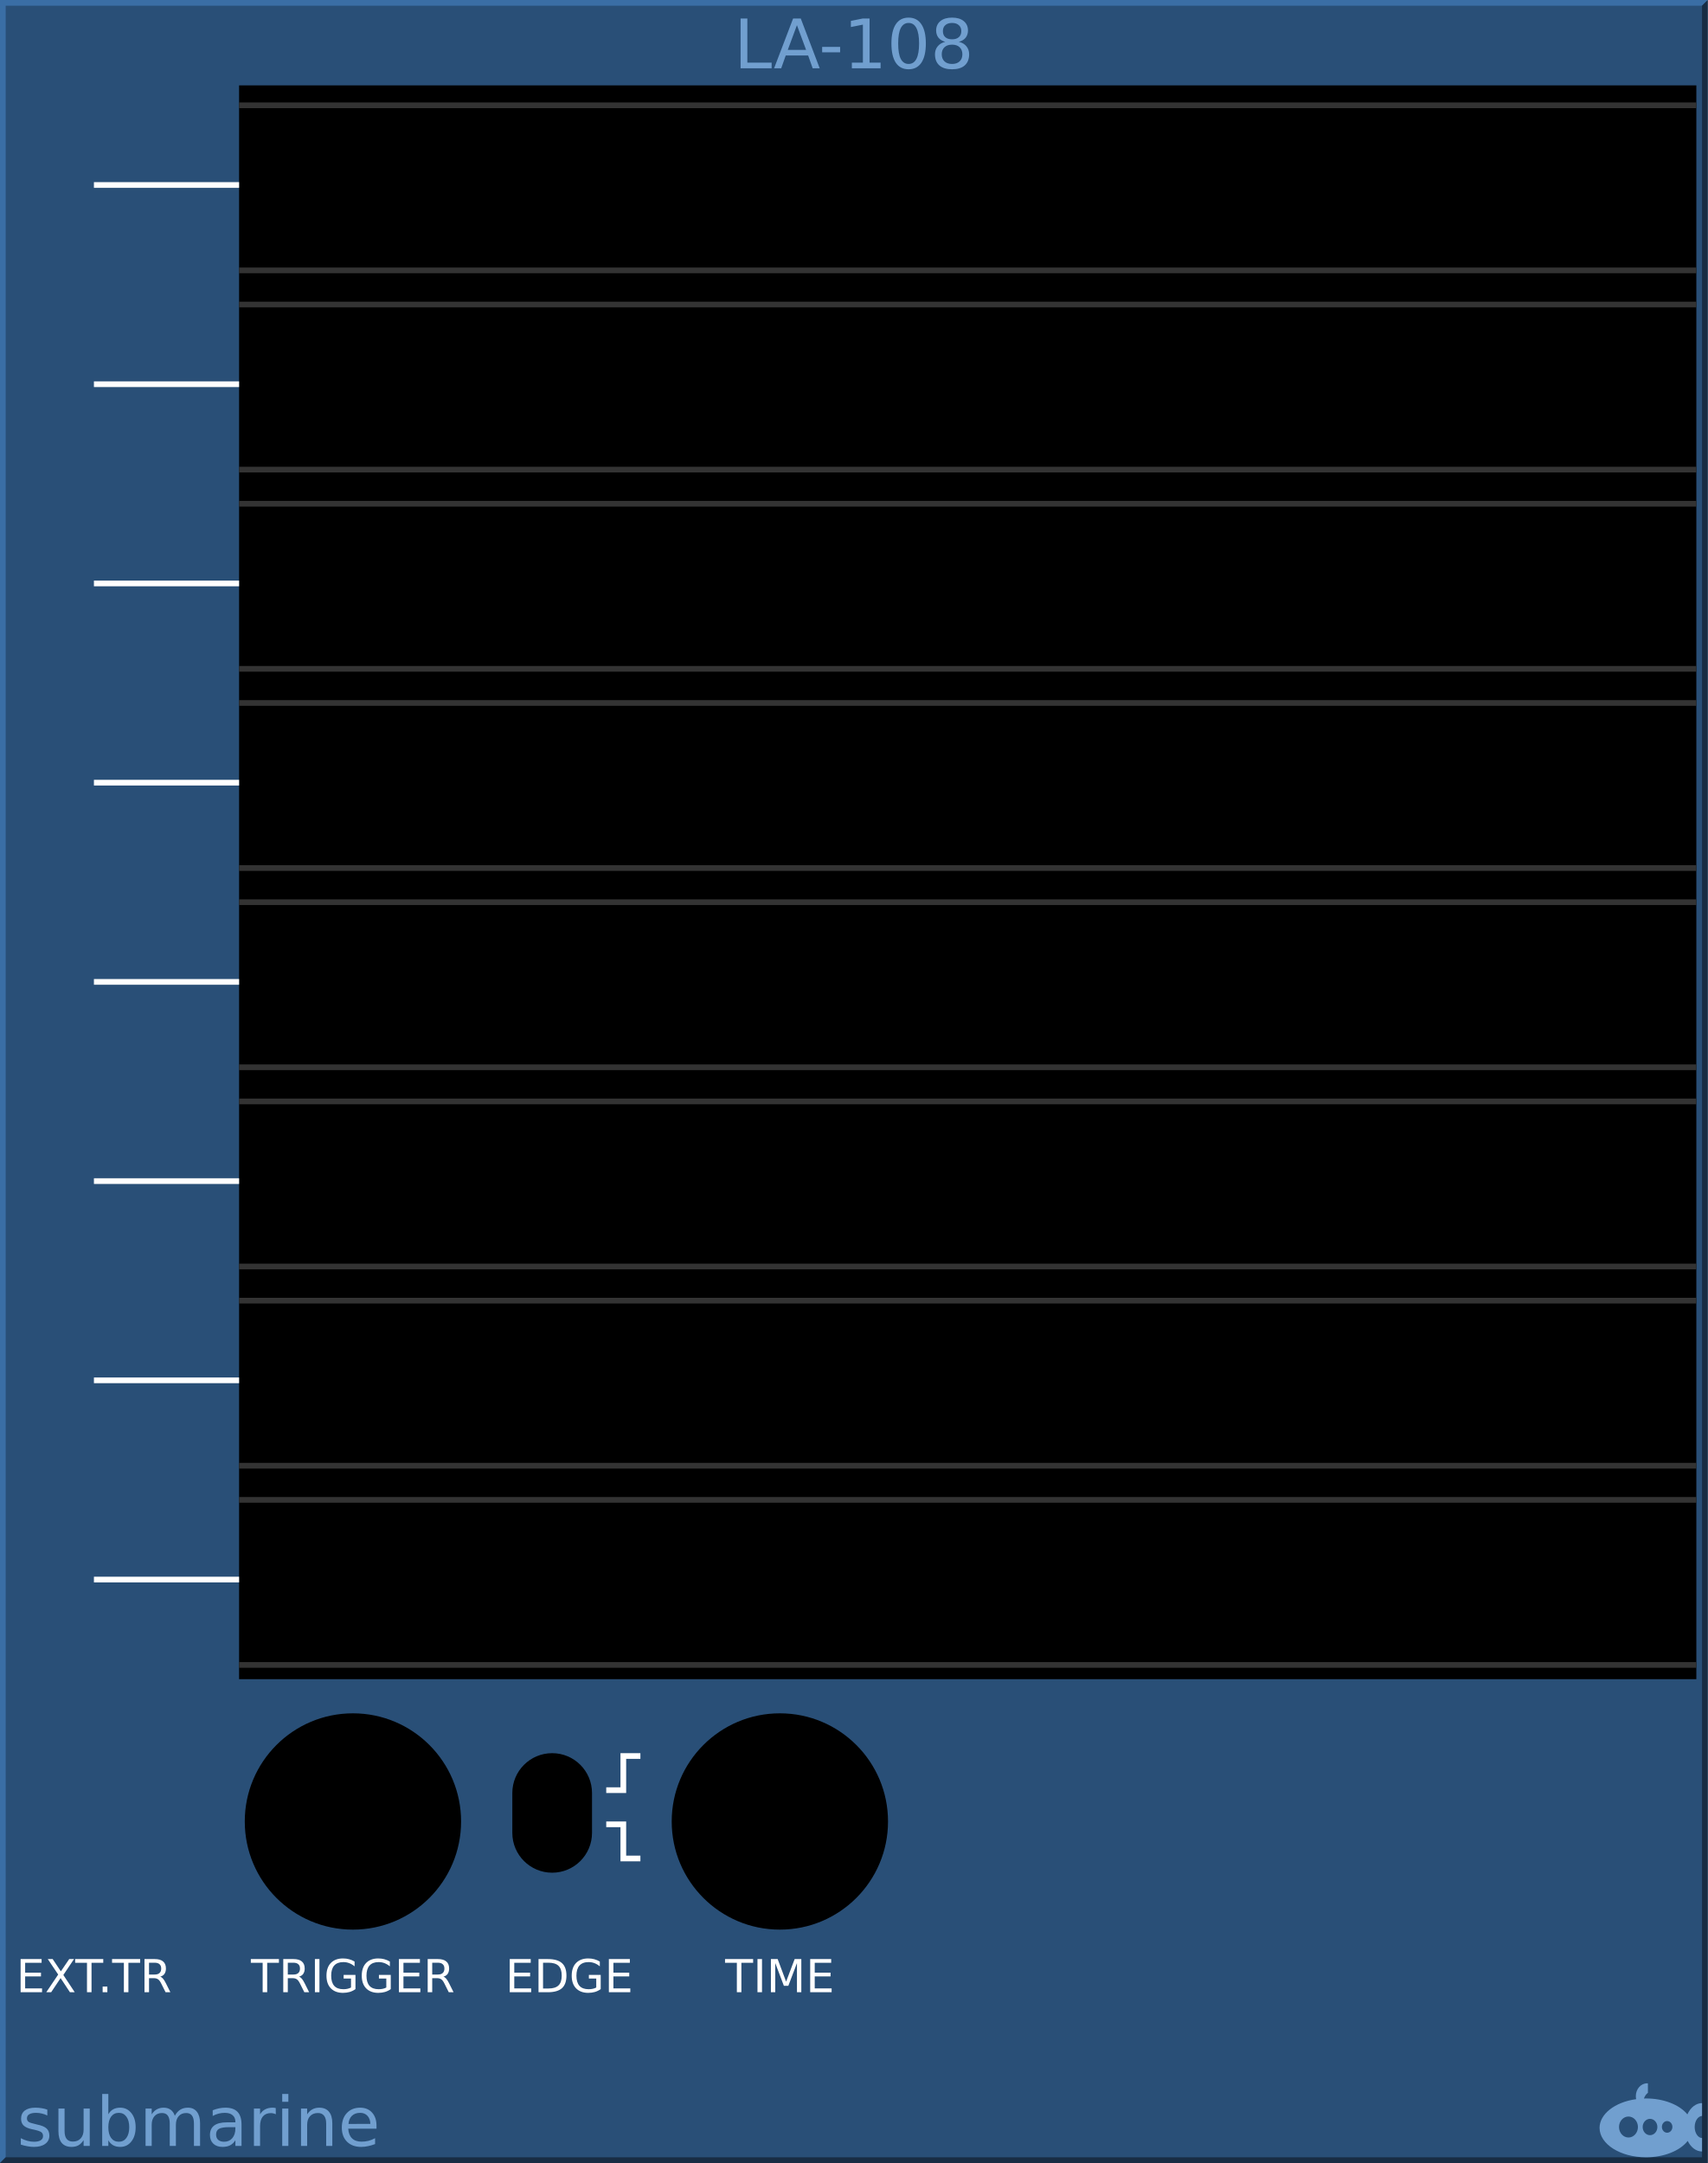
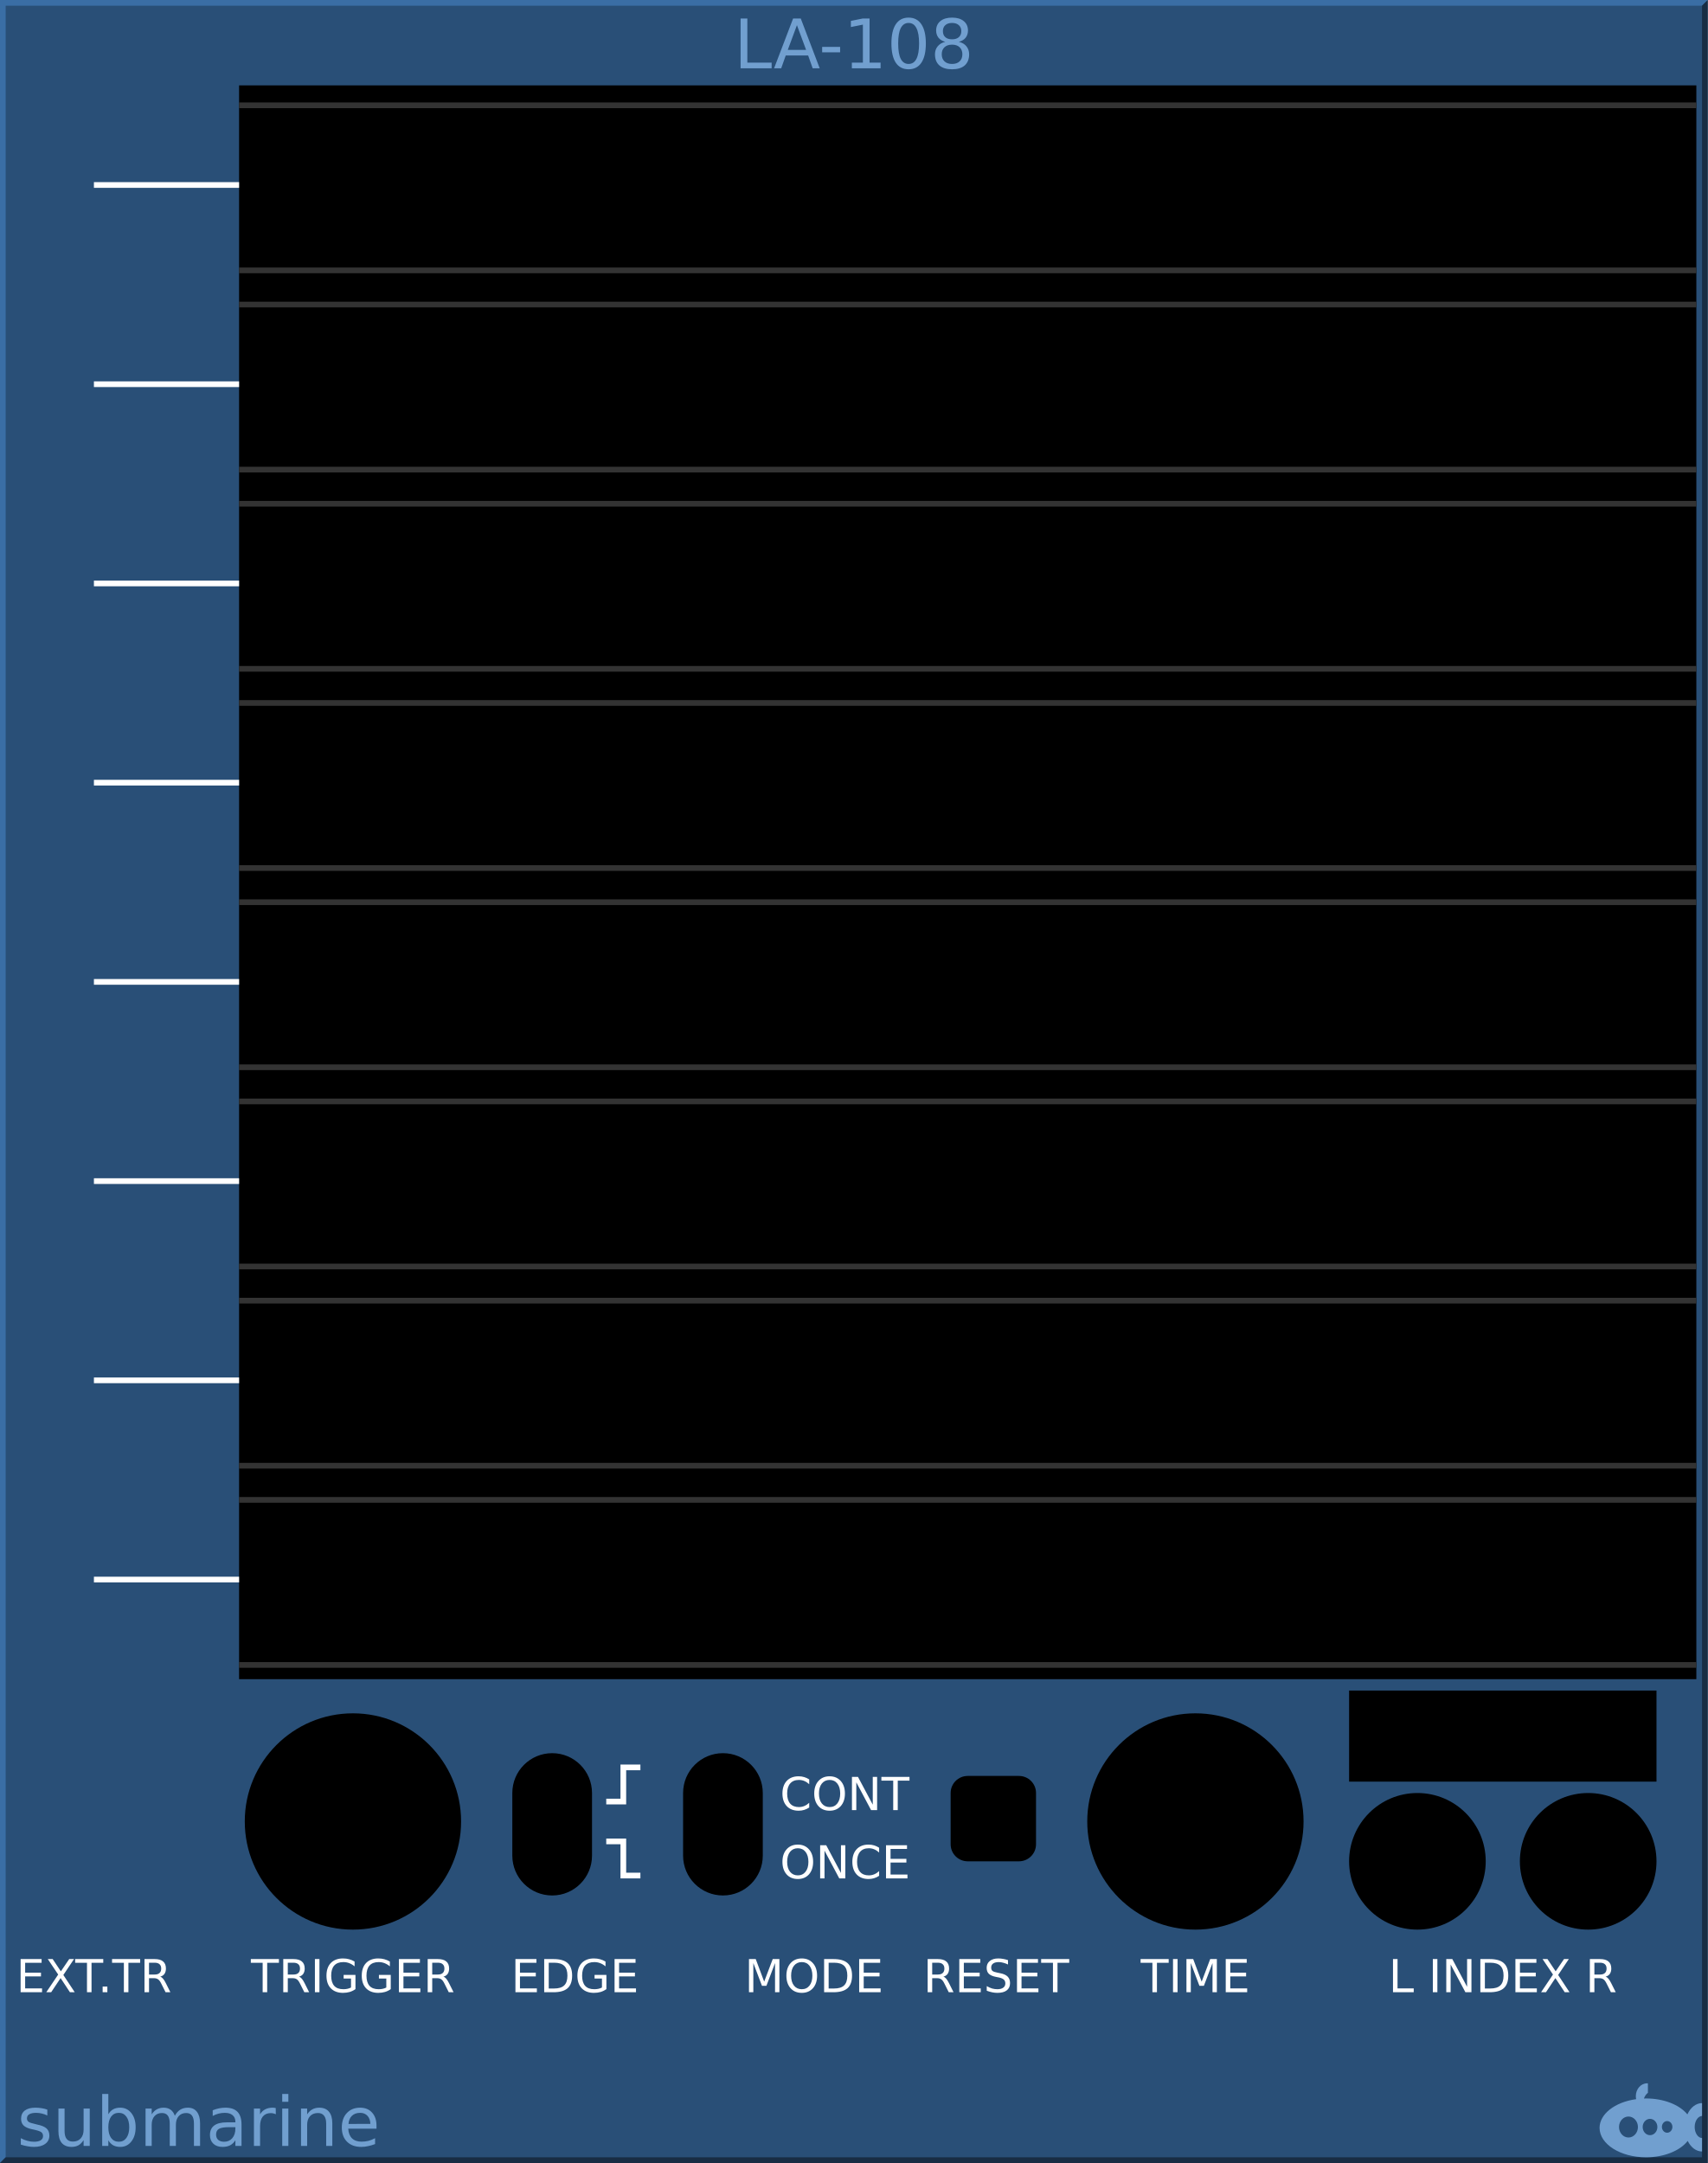
<svg xmlns="http://www.w3.org/2000/svg" width="300px" height="380px" version="1.1">
  <g id="background">
    <rect x="0" y="0" width="300" height="380" style="fill:#294f77;stroke:none;" id="rect4255" />
    <path style="fill:#3a6ea5;fill-rule:nonzero;stroke:none" d="m 0 380 v -380 h 300 l -1 1 h -298 v 378 z" id="path4230" />
    <path style="fill:#182d44;fill-rule:nonzero;stroke:none" d="m 0 380 h 300 v -380 l -1 1 v 378 h -298 z" id="path4232" />
  </g>
  <g id="logo" fill="#719fcf" font-family="DejaVu Sans" font-size="12">
    <path d="m 289.354,366 a 1.985,2.252 0 0 0 -1.985,2.252 1.985,2.252 0 0 0 0.059,0.532 A 8.169,5.169 0 0 0 281,373.831 8.169,5.169 0 0 0 289.169,379 8.169,5.169 0 0 0 296.483,376.12 3.046,4.248 0 0 0 299,377.976 l 0,-2.358 a 1.338,1.945 0 0 1 -1.292,-1.942 1.338,1.945 0 0 1 1.292,-1.943 l 0,-2.254 a 3.046,4.248 0 0 0 -2.574,1.979 8.169,5.169 0 0 0 -7.257,-2.798 8.169,5.169 0 0 0 -0.373,0.012 1.754,2.047 0 0 1 0.696,-1.002 l 0,-1.666 A 1.985,2.252 0 0 0 289.354,366 Z m -3.277,5.835 a 1.662,1.843 0 0 1 1.662,1.843 1.662,1.843 0 0 1 -1.662,1.843 1.662,1.843 0 0 1 -1.661,-1.843 1.662,1.843 0 0 1 1.661,-1.843 z m 3.785,0.409 a 1.292,1.433 0 0 1 1.292,1.433 1.292,1.433 0 0 1 -1.292,1.433 1.292,1.433 0 0 1 -1.292,-1.433 1.292,1.433 0 0 1 1.292,-1.433 z m 3.009,0.389 a 0.923,1.024 0 0 1 0.923,1.024 0.923,1.024 0 0 1 -0.923,1.024 0.923,1.024 0 0 1 -0.923,-1.024 0.923,1.024 0 0 1 0.923,-1.024 z" id="path4136" />
    <text x="3" y="377" id="text4236">submarine</text>
    <text x="150" y="12" text-anchor="middle" id="text4241">LA-108</text>
  </g>
  <g id="scope" fill="#000000" stroke="none">
    <rect x="42" y="15" width="256" height="280" id="rect4244" />
  </g>
  <g id="grid" fill="none" stroke="#333333">
    <line x1="42" y1="18.5" x2="298" y2="18.5" />
    <line x1="42" y1="47.5" x2="298" y2="47.5" />
    <line x1="42" y1="53.5" x2="298" y2="53.5" />
    <line x1="42" y1="82.5" x2="298" y2="82.5" />
    <line x1="42" y1="88.5" x2="298" y2="88.5" />
    <line x1="42" y1="117.5" x2="298" y2="117.5" />
    <line x1="42" y1="123.5" x2="298" y2="123.5" />
    <line x1="42" y1="152.5" x2="298" y2="152.5" />
    <line x1="42" y1="158.5" x2="298" y2="158.5" />
    <line x1="42" y1="187.5" x2="298" y2="187.5" />
    <line x1="42" y1="193.5" x2="298" y2="193.5" />
    <line x1="42" y1="222.5" x2="298" y2="222.5" />
    <line x1="42" y1="228.5" x2="298" y2="228.5" />
    <line x1="42" y1="257.5" x2="298" y2="257.5" />
    <line x1="42" y1="263.5" x2="298" y2="263.5" />
    <line x1="42" y1="292.5" x2="298" y2="292.5" />
  </g>
  <g id="screen" font-family="DejaVu Sans" font-size="8" fill="none" stroke="#ffffff">
    <line x1="16.5" y1="32.5" x2="42" y2="32.5" />
    <line x1="16.5" y1="67.5" x2="42" y2="67.5" />
    <line x1="16.5" y1="102.5" x2="42" y2="102.5" />
    <line x1="16.5" y1="137.5" x2="42" y2="137.5" />
    <line x1="16.5" y1="172.5" x2="42" y2="172.5" />
    <line x1="16.5" y1="207.5" x2="42" y2="207.5" />
    <line x1="16.5" y1="242.5" x2="42" y2="242.5" />
    <line x1="16.5" y1="277.5" x2="42" y2="277.5" />
-     <path d="M 106.5 314.5 l 3 0 l 0 -6 l 3 0" />
-     <path d="M 106.5 320.5 l 3 0 l 0 6 l 3 0" />
+     <path d="M 106.5 316.5 l 3 0 l 0 -6 l 3 0" />
+     <path d="M 106.5 323.5 l 3 0 l 0 6 l 3 0" />
    <g fill="#ffffff" stroke="none">
      <text x="16.5" y="350" text-anchor="middle">EXT.TR</text>
      <text x="62" y="350" text-anchor="middle">TRIGGER</text>
-       <text x="100" y="350" text-anchor="middle">EDGE</text>
-       <text x="137" y="350" text-anchor="middle">TIME</text>
+       <text x="101" y="350" text-anchor="middle">EDGE</text>
+       <text x="143" y="350" text-anchor="middle">MODE</text>
+       <text x="137" y="318">CONT</text>
+       <text x="137" y="330">ONCE</text>
+       <text x="175" y="350" text-anchor="middle">RESET</text>
+       <text x="210" y="350" text-anchor="middle">TIME</text>
+       <text x="264" y="350" text-anchor="middle">L INDEX R</text>
    </g>
  </g>
  <g id="cutout" fill="#000000" stroke="none">
    <circle cx="62" cy="320" r="19" />
-     <rect x="90" y="308" width="14" height="21" rx="7" ry="7" />
-     <circle cx="137" cy="320" r="19" />
+     <rect x="90" y="308" width="14" height="25" rx="7" ry="7" />
+     <rect x="120" y="308" width="14" height="25" rx="7" ry="7" />
+     <rect x="167" y="312" width="15" height="15" rx="3" ry="3" />
+     <circle cx="210" cy="320" r="19" />
+     <rect x="237" y="297" width="54" height="16" />
+     <circle cx="249" cy="327" r="12" />`
+     <circle cx="279" cy="327" r="12" />`
  </g>
</svg>
